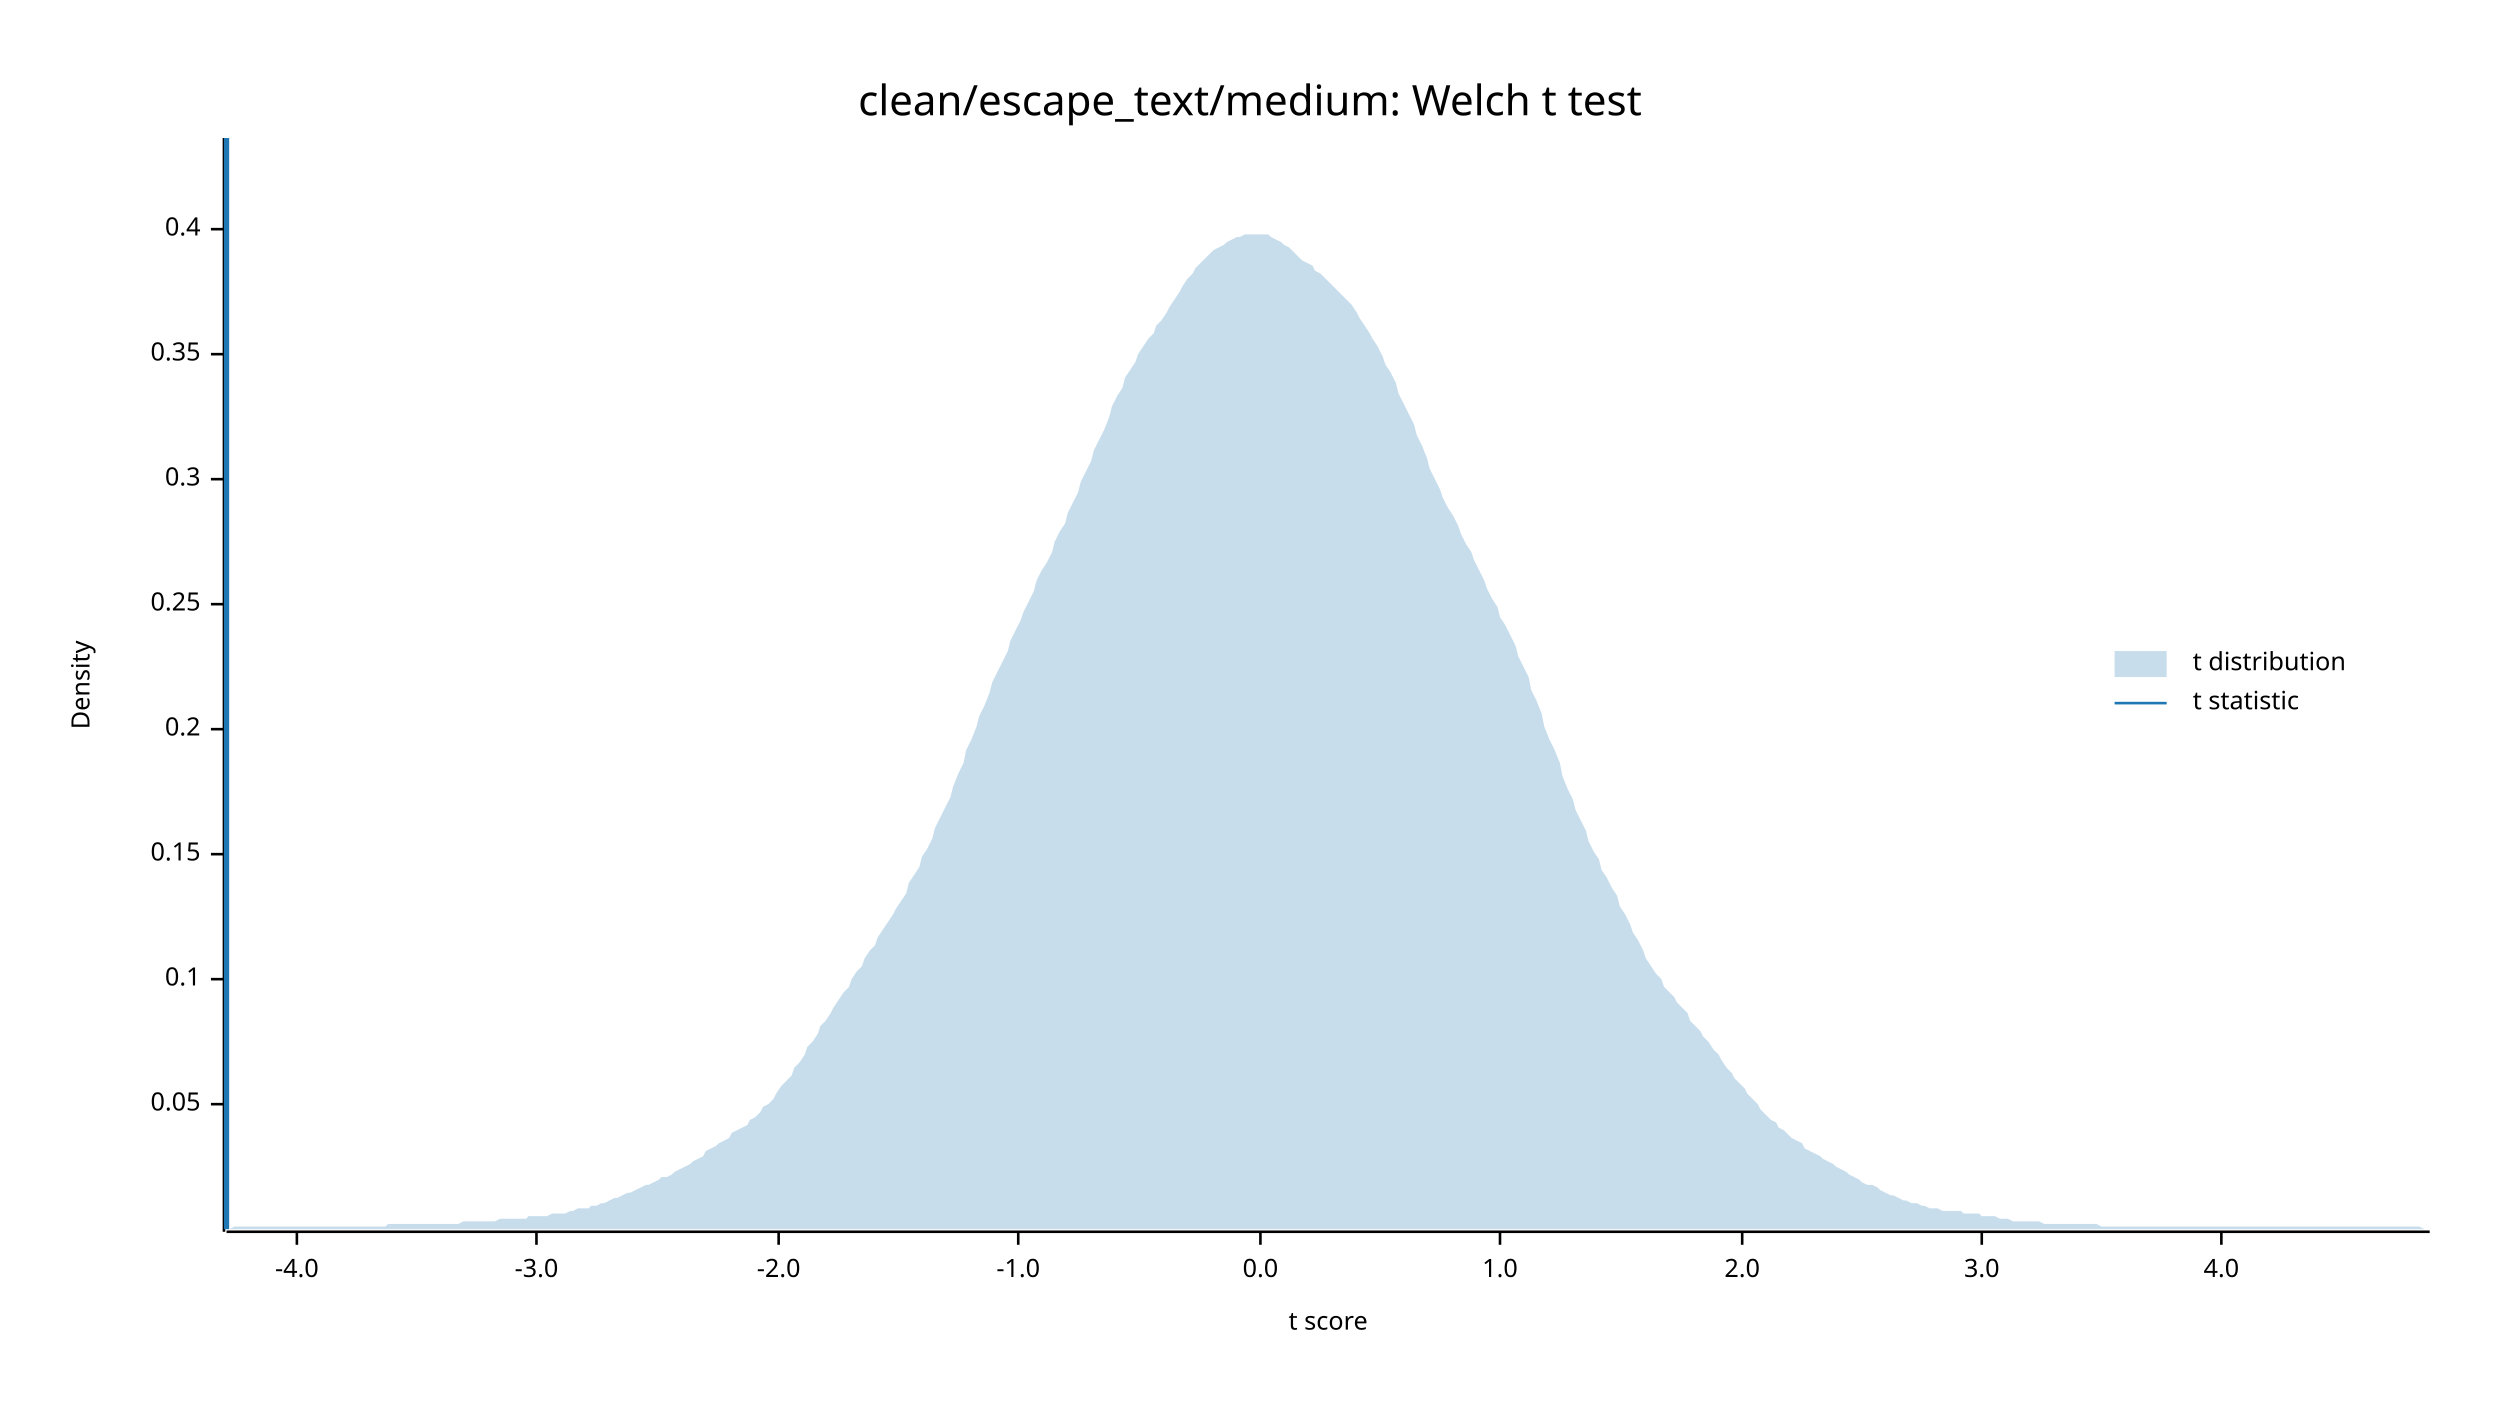
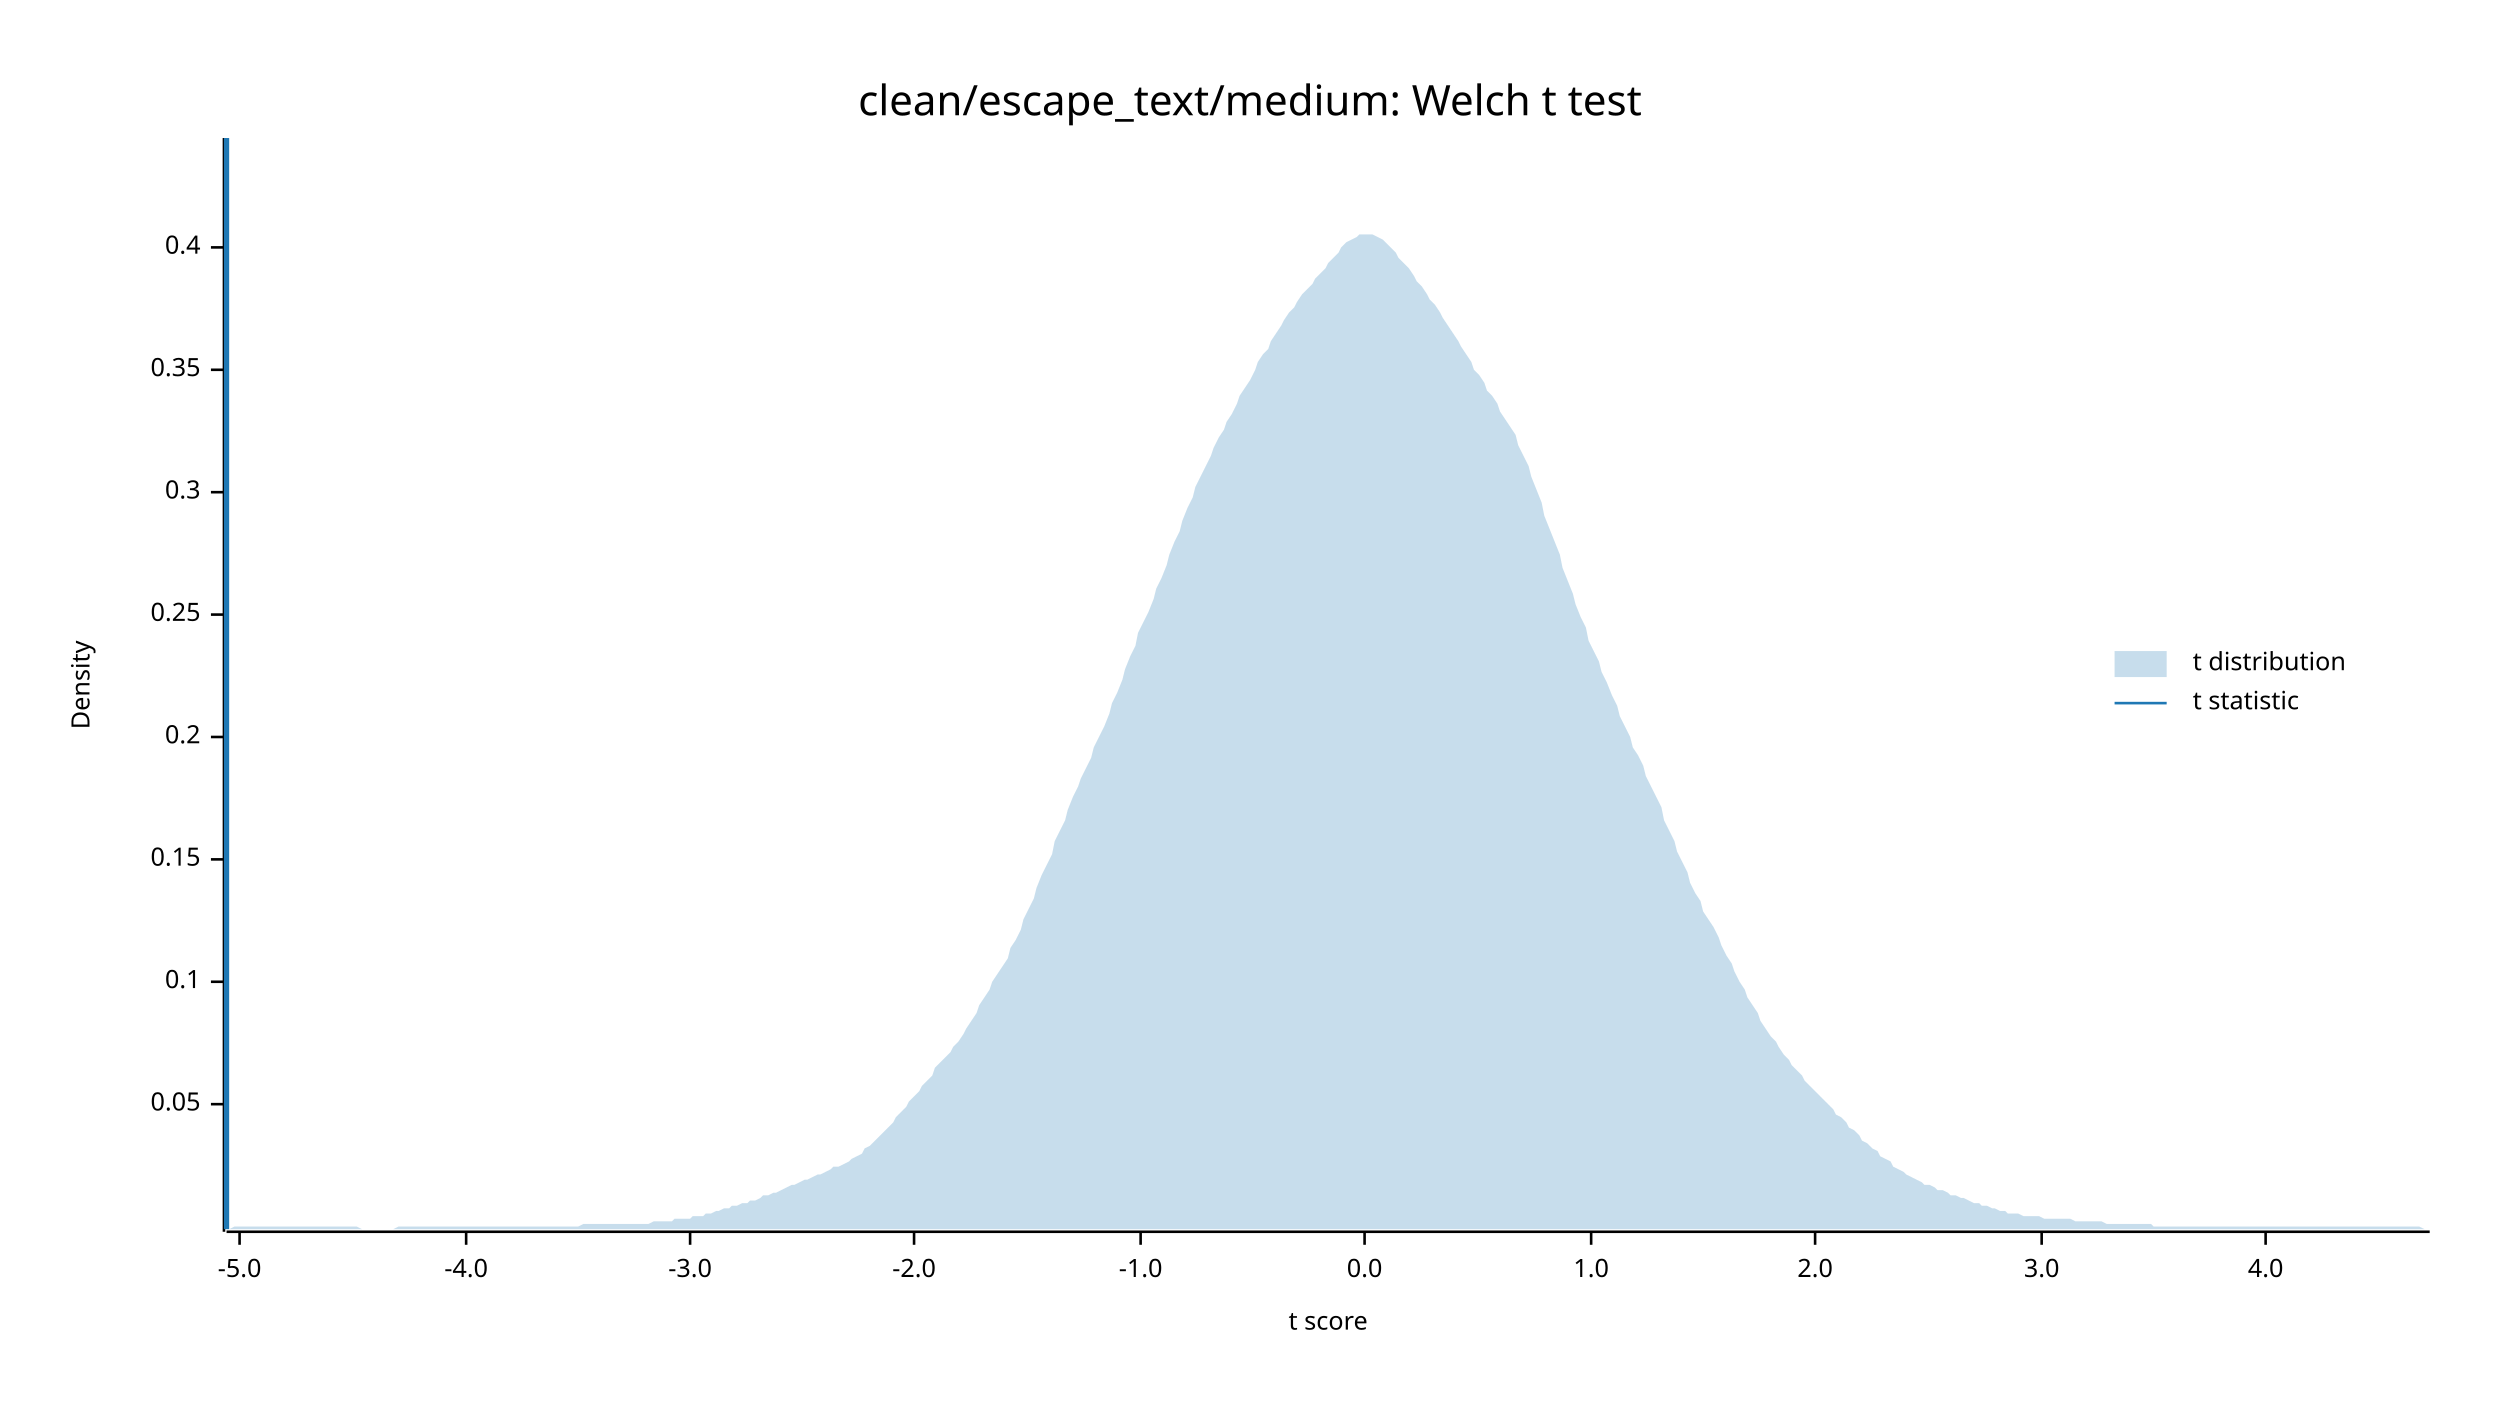
<svg xmlns="http://www.w3.org/2000/svg" width="960" height="540" viewBox="0 0 960 540">
  <text x="480" y="32" dy="0.76em" text-anchor="middle" font-family="sans-serif" font-size="16.129" opacity="1" fill="#000000">
clean/escape_text/medium: Welch t test
</text>
  <text x="27" y="263" dy="0.76em" text-anchor="middle" font-family="sans-serif" font-size="9.677" opacity="1" fill="#000000" transform="rotate(270, 27, 263)">
Density
</text>
  <text x="510" y="513" dy="-0.5ex" text-anchor="middle" font-family="sans-serif" font-size="9.677" opacity="1" fill="#000000">
t score
</text>
  <polyline fill="none" opacity="1" stroke="#000000" stroke-width="1" points="86,53 86,473 " />
  <text x="77" y="424" dy="0.5ex" text-anchor="end" font-family="sans-serif" font-size="9.677" opacity="1" fill="#000000">
0.05
</text>
  <polyline fill="none" opacity="1" stroke="#000000" stroke-width="1" points="81,424 86,424 " />
-   <text x="77" y="376" dy="0.5ex" text-anchor="end" font-family="sans-serif" font-size="9.677" opacity="1" fill="#000000">
+   <text x="77" y="377" dy="0.5ex" text-anchor="end" font-family="sans-serif" font-size="9.677" opacity="1" fill="#000000">
0.1
</text>
-   <polyline fill="none" opacity="1" stroke="#000000" stroke-width="1" points="81,376 86,376 " />
-   <text x="77" y="328" dy="0.5ex" text-anchor="end" font-family="sans-serif" font-size="9.677" opacity="1" fill="#000000">
+   <polyline fill="none" opacity="1" stroke="#000000" stroke-width="1" points="81,377 86,377 " />
+   <text x="77" y="330" dy="0.5ex" text-anchor="end" font-family="sans-serif" font-size="9.677" opacity="1" fill="#000000">
0.15
</text>
-   <polyline fill="none" opacity="1" stroke="#000000" stroke-width="1" points="81,328 86,328 " />
-   <text x="77" y="280" dy="0.5ex" text-anchor="end" font-family="sans-serif" font-size="9.677" opacity="1" fill="#000000">
+   <polyline fill="none" opacity="1" stroke="#000000" stroke-width="1" points="81,330 86,330 " />
+   <text x="77" y="283" dy="0.5ex" text-anchor="end" font-family="sans-serif" font-size="9.677" opacity="1" fill="#000000">
0.2
</text>
-   <polyline fill="none" opacity="1" stroke="#000000" stroke-width="1" points="81,280 86,280 " />
-   <text x="77" y="232" dy="0.5ex" text-anchor="end" font-family="sans-serif" font-size="9.677" opacity="1" fill="#000000">
+   <polyline fill="none" opacity="1" stroke="#000000" stroke-width="1" points="81,283 86,283 " />
+   <text x="77" y="236" dy="0.5ex" text-anchor="end" font-family="sans-serif" font-size="9.677" opacity="1" fill="#000000">
0.25
</text>
-   <polyline fill="none" opacity="1" stroke="#000000" stroke-width="1" points="81,232 86,232 " />
-   <text x="77" y="184" dy="0.5ex" text-anchor="end" font-family="sans-serif" font-size="9.677" opacity="1" fill="#000000">
+   <polyline fill="none" opacity="1" stroke="#000000" stroke-width="1" points="81,236 86,236 " />
+   <text x="77" y="189" dy="0.5ex" text-anchor="end" font-family="sans-serif" font-size="9.677" opacity="1" fill="#000000">
0.3
</text>
-   <polyline fill="none" opacity="1" stroke="#000000" stroke-width="1" points="81,184 86,184 " />
-   <text x="77" y="136" dy="0.5ex" text-anchor="end" font-family="sans-serif" font-size="9.677" opacity="1" fill="#000000">
+   <polyline fill="none" opacity="1" stroke="#000000" stroke-width="1" points="81,189 86,189 " />
+   <text x="77" y="142" dy="0.5ex" text-anchor="end" font-family="sans-serif" font-size="9.677" opacity="1" fill="#000000">
0.35
</text>
-   <polyline fill="none" opacity="1" stroke="#000000" stroke-width="1" points="81,136 86,136 " />
-   <text x="77" y="88" dy="0.5ex" text-anchor="end" font-family="sans-serif" font-size="9.677" opacity="1" fill="#000000">
+   <polyline fill="none" opacity="1" stroke="#000000" stroke-width="1" points="81,142 86,142 " />
+   <text x="77" y="95" dy="0.5ex" text-anchor="end" font-family="sans-serif" font-size="9.677" opacity="1" fill="#000000">
0.4
</text>
-   <polyline fill="none" opacity="1" stroke="#000000" stroke-width="1" points="81,88 86,88 " />
+   <polyline fill="none" opacity="1" stroke="#000000" stroke-width="1" points="81,95 86,95 " />
  <polyline fill="none" opacity="1" stroke="#000000" stroke-width="1" points="87,473 933,473 " />
-   <text x="114" y="483" dy="0.76em" text-anchor="middle" font-family="sans-serif" font-size="9.677" opacity="1" fill="#000000">
+   <text x="92" y="483" dy="0.76em" text-anchor="middle" font-family="sans-serif" font-size="9.677" opacity="1" fill="#000000">
+ -5.0
+ </text>
+   <polyline fill="none" opacity="1" stroke="#000000" stroke-width="1" points="92,473 92,478 " />
+   <text x="179" y="483" dy="0.76em" text-anchor="middle" font-family="sans-serif" font-size="9.677" opacity="1" fill="#000000">
-4.0
</text>
-   <polyline fill="none" opacity="1" stroke="#000000" stroke-width="1" points="114,473 114,478 " />
-   <text x="206" y="483" dy="0.76em" text-anchor="middle" font-family="sans-serif" font-size="9.677" opacity="1" fill="#000000">
+   <polyline fill="none" opacity="1" stroke="#000000" stroke-width="1" points="179,473 179,478 " />
+   <text x="265" y="483" dy="0.76em" text-anchor="middle" font-family="sans-serif" font-size="9.677" opacity="1" fill="#000000">
-3.0
</text>
-   <polyline fill="none" opacity="1" stroke="#000000" stroke-width="1" points="206,473 206,478 " />
-   <text x="299" y="483" dy="0.76em" text-anchor="middle" font-family="sans-serif" font-size="9.677" opacity="1" fill="#000000">
+   <polyline fill="none" opacity="1" stroke="#000000" stroke-width="1" points="265,473 265,478 " />
+   <text x="351" y="483" dy="0.76em" text-anchor="middle" font-family="sans-serif" font-size="9.677" opacity="1" fill="#000000">
-2.0
</text>
-   <polyline fill="none" opacity="1" stroke="#000000" stroke-width="1" points="299,473 299,478 " />
-   <text x="391" y="483" dy="0.76em" text-anchor="middle" font-family="sans-serif" font-size="9.677" opacity="1" fill="#000000">
+   <polyline fill="none" opacity="1" stroke="#000000" stroke-width="1" points="351,473 351,478 " />
+   <text x="438" y="483" dy="0.76em" text-anchor="middle" font-family="sans-serif" font-size="9.677" opacity="1" fill="#000000">
-1.0
</text>
-   <polyline fill="none" opacity="1" stroke="#000000" stroke-width="1" points="391,473 391,478 " />
-   <text x="484" y="483" dy="0.76em" text-anchor="middle" font-family="sans-serif" font-size="9.677" opacity="1" fill="#000000">
+   <polyline fill="none" opacity="1" stroke="#000000" stroke-width="1" points="438,473 438,478 " />
+   <text x="524" y="483" dy="0.76em" text-anchor="middle" font-family="sans-serif" font-size="9.677" opacity="1" fill="#000000">
0.0
</text>
-   <polyline fill="none" opacity="1" stroke="#000000" stroke-width="1" points="484,473 484,478 " />
-   <text x="576" y="483" dy="0.76em" text-anchor="middle" font-family="sans-serif" font-size="9.677" opacity="1" fill="#000000">
+   <polyline fill="none" opacity="1" stroke="#000000" stroke-width="1" points="524,473 524,478 " />
+   <text x="611" y="483" dy="0.76em" text-anchor="middle" font-family="sans-serif" font-size="9.677" opacity="1" fill="#000000">
1.0
</text>
-   <polyline fill="none" opacity="1" stroke="#000000" stroke-width="1" points="576,473 576,478 " />
-   <text x="669" y="483" dy="0.76em" text-anchor="middle" font-family="sans-serif" font-size="9.677" opacity="1" fill="#000000">
+   <polyline fill="none" opacity="1" stroke="#000000" stroke-width="1" points="611,473 611,478 " />
+   <text x="697" y="483" dy="0.76em" text-anchor="middle" font-family="sans-serif" font-size="9.677" opacity="1" fill="#000000">
2.0
</text>
-   <polyline fill="none" opacity="1" stroke="#000000" stroke-width="1" points="669,473 669,478 " />
-   <text x="761" y="483" dy="0.76em" text-anchor="middle" font-family="sans-serif" font-size="9.677" opacity="1" fill="#000000">
+   <polyline fill="none" opacity="1" stroke="#000000" stroke-width="1" points="697,473 697,478 " />
+   <text x="784" y="483" dy="0.76em" text-anchor="middle" font-family="sans-serif" font-size="9.677" opacity="1" fill="#000000">
3.0
</text>
-   <polyline fill="none" opacity="1" stroke="#000000" stroke-width="1" points="761,473 761,478 " />
-   <text x="853" y="483" dy="0.76em" text-anchor="middle" font-family="sans-serif" font-size="9.677" opacity="1" fill="#000000">
+   <polyline fill="none" opacity="1" stroke="#000000" stroke-width="1" points="784,473 784,478 " />
+   <text x="870" y="483" dy="0.76em" text-anchor="middle" font-family="sans-serif" font-size="9.677" opacity="1" fill="#000000">
4.0
</text>
-   <polyline fill="none" opacity="1" stroke="#000000" stroke-width="1" points="853,473 853,478 " />
-   <polygon opacity="0.25" fill="#1F78B4" points="87,472 88,472 90,471 92,471 93,471 95,471 97,471 98,471 100,471 102,471 103,471 105,471 107,471 109,471 110,471 112,471 114,471 115,471 117,471 119,471 120,471 122,471 124,471 125,471 127,471 129,471 131,471 132,471 134,471 136,471 137,471 139,471 141,471 142,471 144,471 146,471 148,471 149,470 151,470 153,470 154,470 156,470 158,470 159,470 161,470 163,470 164,470 166,470 168,470 170,470 171,470 173,470 175,470 176,470 178,469 180,469 181,469 183,469 185,469 187,469 188,469 190,469 192,468 193,468 195,468 197,468 198,468 200,468 202,468 203,467 205,467 207,467 209,467 210,467 212,466 214,466 215,466 217,466 219,465 220,465 222,464 224,464 226,464 227,463 229,463 231,462 232,462 234,461 236,460 237,460 239,459 241,458 242,458 244,457 246,456 248,455 249,455 251,454 253,453 254,452 256,452 258,451 259,450 261,449 263,448 265,447 266,446 268,445 270,444 271,442 273,441 275,440 276,439 278,438 280,437 281,435 283,434 285,433 287,432 288,430 290,429 292,427 293,425 295,424 297,422 298,420 300,417 302,415 304,413 305,410 307,408 309,405 310,402 312,400 314,397 315,394 317,392 319,389 320,387 322,384 324,381 326,379 327,376 329,373 331,371 332,368 334,365 336,363 337,360 339,357 341,354 343,351 344,349 346,346 348,343 349,339 351,336 353,333 354,329 356,326 358,322 359,318 361,314 363,310 365,306 366,302 368,297 370,293 371,288 373,284 375,279 376,275 378,271 380,266 381,262 383,258 385,254 387,250 388,246 390,242 392,238 393,235 395,231 397,227 398,223 400,219 402,216 404,212 405,208 407,204 409,201 410,197 412,193 414,189 415,185 417,181 419,177 420,173 422,169 424,165 426,160 427,156 429,152 431,149 432,145 434,142 436,139 437,136 439,133 441,130 443,128 444,125 446,123 448,120 449,118 451,115 453,112 454,110 456,107 458,105 459,103 461,101 463,99 465,97 466,96 468,95 470,94 471,93 473,92 475,91 476,91 478,90 480,90 482,90 483,90 485,90 487,90 488,91 490,92 492,93 493,94 495,95 497,97 498,98 500,100 502,101 504,102 505,104 507,105 509,107 510,108 512,110 514,112 515,113 517,115 519,117 521,120 522,122 524,125 526,128 527,130 529,133 531,137 532,140 534,143 536,147 537,151 539,155 541,159 543,163 544,167 546,171 548,176 549,180 551,184 553,188 554,191 556,195 558,198 560,202 561,205 563,209 565,212 566,215 568,219 570,223 571,226 573,230 575,233 576,237 578,240 580,244 582,248 583,252 585,256 587,260 588,265 590,269 592,274 593,279 595,284 597,288 599,293 600,298 602,303 604,307 605,311 607,315 609,319 610,323 612,327 614,330 615,334 617,337 619,341 621,344 622,348 624,351 626,355 627,358 629,361 631,365 632,368 634,371 636,374 638,376 639,379 641,381 643,383 644,385 646,387 648,389 649,392 651,394 653,396 654,398 656,400 658,403 660,405 661,407 663,410 665,412 666,414 668,416 670,418 671,420 673,422 675,424 676,426 678,428 680,430 682,431 683,433 685,434 687,436 688,437 690,438 692,439 693,441 695,442 697,443 699,444 700,445 702,446 704,447 705,448 707,449 709,450 710,451 712,452 714,453 715,454 717,455 719,455 721,456 722,457 724,458 726,459 727,459 729,460 731,461 732,461 734,462 736,462 738,463 739,463 741,464 743,464 744,464 746,465 748,465 749,465 751,465 753,465 754,466 756,466 758,466 760,466 761,467 763,467 765,467 766,467 768,468 770,468 771,468 773,469 775,469 777,469 778,469 780,469 782,469 783,469 785,470 787,470 788,470 790,470 792,470 793,470 795,470 797,470 799,470 800,470 802,470 804,470 805,470 807,471 809,471 810,471 812,471 814,471 816,471 817,471 819,471 821,471 822,471 824,471 826,471 827,471 829,471 831,471 832,471 834,471 836,471 838,471 839,471 841,471 843,471 844,471 846,471 848,471 849,471 851,471 853,471 855,471 856,471 858,471 860,471 861,471 863,471 865,471 866,471 868,471 870,471 871,471 873,471 875,471 877,471 878,471 880,471 882,471 883,471 885,471 887,471 888,471 890,471 892,471 894,471 895,471 897,471 899,471 900,471 902,471 904,471 905,471 907,471 909,471 910,471 912,471 914,471 916,471 917,471 919,471 921,471 922,471 924,471 926,471 927,471 929,471 931,472 933,472 933,472 87,472 " />
+   <polyline fill="none" opacity="1" stroke="#000000" stroke-width="1" points="870,473 870,478 " />
+   <polygon opacity="0.25" fill="#1F78B4" points="87,472 88,472 90,471 92,471 93,471 95,471 97,471 98,471 100,471 102,471 103,471 105,471 107,471 109,471 110,471 112,471 114,471 115,471 117,471 119,471 120,471 122,471 124,471 125,471 127,471 129,471 131,471 132,471 134,471 136,471 137,471 139,472 141,472 142,472 144,472 146,472 148,472 149,472 151,472 153,471 154,471 156,471 158,471 159,471 161,471 163,471 164,471 166,471 168,471 170,471 171,471 173,471 175,471 176,471 178,471 180,471 181,471 183,471 185,471 187,471 188,471 190,471 192,471 193,471 195,471 197,471 198,471 200,471 202,471 203,471 205,471 207,471 209,471 210,471 212,471 214,471 215,471 217,471 219,471 220,471 222,471 224,470 226,470 227,470 229,470 231,470 232,470 234,470 236,470 237,470 239,470 241,470 242,470 244,470 246,470 248,470 249,470 251,469 253,469 254,469 256,469 258,469 259,468 261,468 263,468 265,468 266,467 268,467 270,467 271,466 273,466 275,465 276,465 278,464 280,464 281,463 283,463 285,462 287,462 288,461 290,461 292,460 293,459 295,459 297,458 298,458 300,457 302,456 304,455 305,455 307,454 309,453 310,453 312,452 314,451 315,451 317,450 319,449 320,448 322,448 324,447 326,446 327,445 329,444 331,443 332,441 334,440 336,438 337,437 339,435 341,433 343,431 344,429 346,427 348,425 349,423 351,421 353,419 354,417 356,415 358,413 359,410 361,408 363,406 365,404 366,402 368,400 370,397 371,395 373,392 375,389 376,386 378,383 380,380 381,377 383,374 385,371 387,368 388,364 390,361 392,357 393,353 395,349 397,345 398,341 400,336 402,332 404,328 405,323 407,319 409,315 410,311 412,306 414,302 415,299 417,295 419,291 420,287 422,283 424,279 426,274 427,270 429,266 431,261 432,257 434,252 436,248 437,243 439,239 441,235 443,230 444,226 446,222 448,217 449,213 451,208 453,204 454,200 456,195 458,191 459,187 461,183 463,179 465,175 466,172 468,168 470,165 471,162 473,159 475,155 476,152 478,149 480,146 482,142 483,139 485,136 487,134 488,131 490,128 492,125 493,123 495,120 497,118 498,116 500,113 502,111 504,109 505,107 507,105 509,103 510,101 512,99 514,97 515,95 517,93 519,92 521,91 522,90 524,90 526,90 527,90 529,91 531,92 532,93 534,95 536,97 537,99 539,101 541,103 543,106 544,108 546,110 548,113 549,115 551,117 553,120 554,122 556,125 558,128 560,131 561,133 563,136 565,139 566,142 568,144 570,147 571,150 573,152 575,155 576,158 578,161 580,164 582,167 583,171 585,175 587,179 588,183 590,188 592,193 593,198 595,203 597,208 599,213 600,218 602,223 604,228 605,232 607,237 609,241 610,246 612,250 614,254 615,258 617,262 619,267 621,271 622,275 624,279 626,283 627,287 629,290 631,294 632,298 634,302 636,306 638,310 639,315 641,319 643,323 644,327 646,331 648,335 649,339 651,343 653,346 654,350 656,353 658,356 660,360 661,363 663,367 665,370 666,373 668,377 670,380 671,383 673,386 675,389 676,392 678,395 680,398 682,400 683,402 685,405 687,407 688,409 690,411 692,413 693,415 695,417 697,419 699,421 700,422 702,424 704,426 705,428 707,429 709,431 710,433 712,434 714,436 715,438 717,439 719,441 721,442 722,444 724,445 726,446 727,448 729,449 731,450 732,451 734,452 736,453 738,454 739,455 741,455 743,456 744,457 746,457 748,458 749,459 751,459 753,460 754,460 756,461 758,462 760,462 761,463 763,463 765,464 766,464 768,465 770,465 771,466 773,466 775,466 777,467 778,467 780,467 782,467 783,467 785,468 787,468 788,468 790,468 792,468 793,468 795,468 797,469 799,469 800,469 802,469 804,469 805,469 807,469 809,470 810,470 812,470 814,470 816,470 817,470 819,470 821,470 822,470 824,470 826,470 827,471 829,471 831,471 832,471 834,471 836,471 838,471 839,471 841,471 843,471 844,471 846,471 848,471 849,471 851,471 853,471 855,471 856,471 858,471 860,471 861,471 863,471 865,471 866,471 868,471 870,471 871,471 873,471 875,471 877,471 878,471 880,471 882,471 883,471 885,471 887,471 888,471 890,471 892,471 894,471 895,471 897,471 899,471 900,471 902,471 904,471 905,471 907,471 909,471 910,471 912,471 914,471 916,471 917,471 919,471 921,471 922,471 924,471 926,471 927,471 929,471 931,472 933,472 933,472 87,472 " />
  <polyline fill="none" opacity="1" stroke="#1F78B4" stroke-width="2" points="87,472 87,53 " />
  <text x="842" y="250" dy="0.76em" text-anchor="start" font-family="sans-serif" font-size="9.677" opacity="1" fill="#000000">
t distribution
</text>
  <text x="842" y="265" dy="0.76em" text-anchor="start" font-family="sans-serif" font-size="9.677" opacity="1" fill="#000000">
t statistic
</text>
  <rect x="812" y="250" width="20" height="10" opacity="0.25" fill="#1F78B4" stroke="none" />
  <polyline fill="none" opacity="1" stroke="#1F78B4" stroke-width="1" points="812,270 832,270 " />
</svg>
